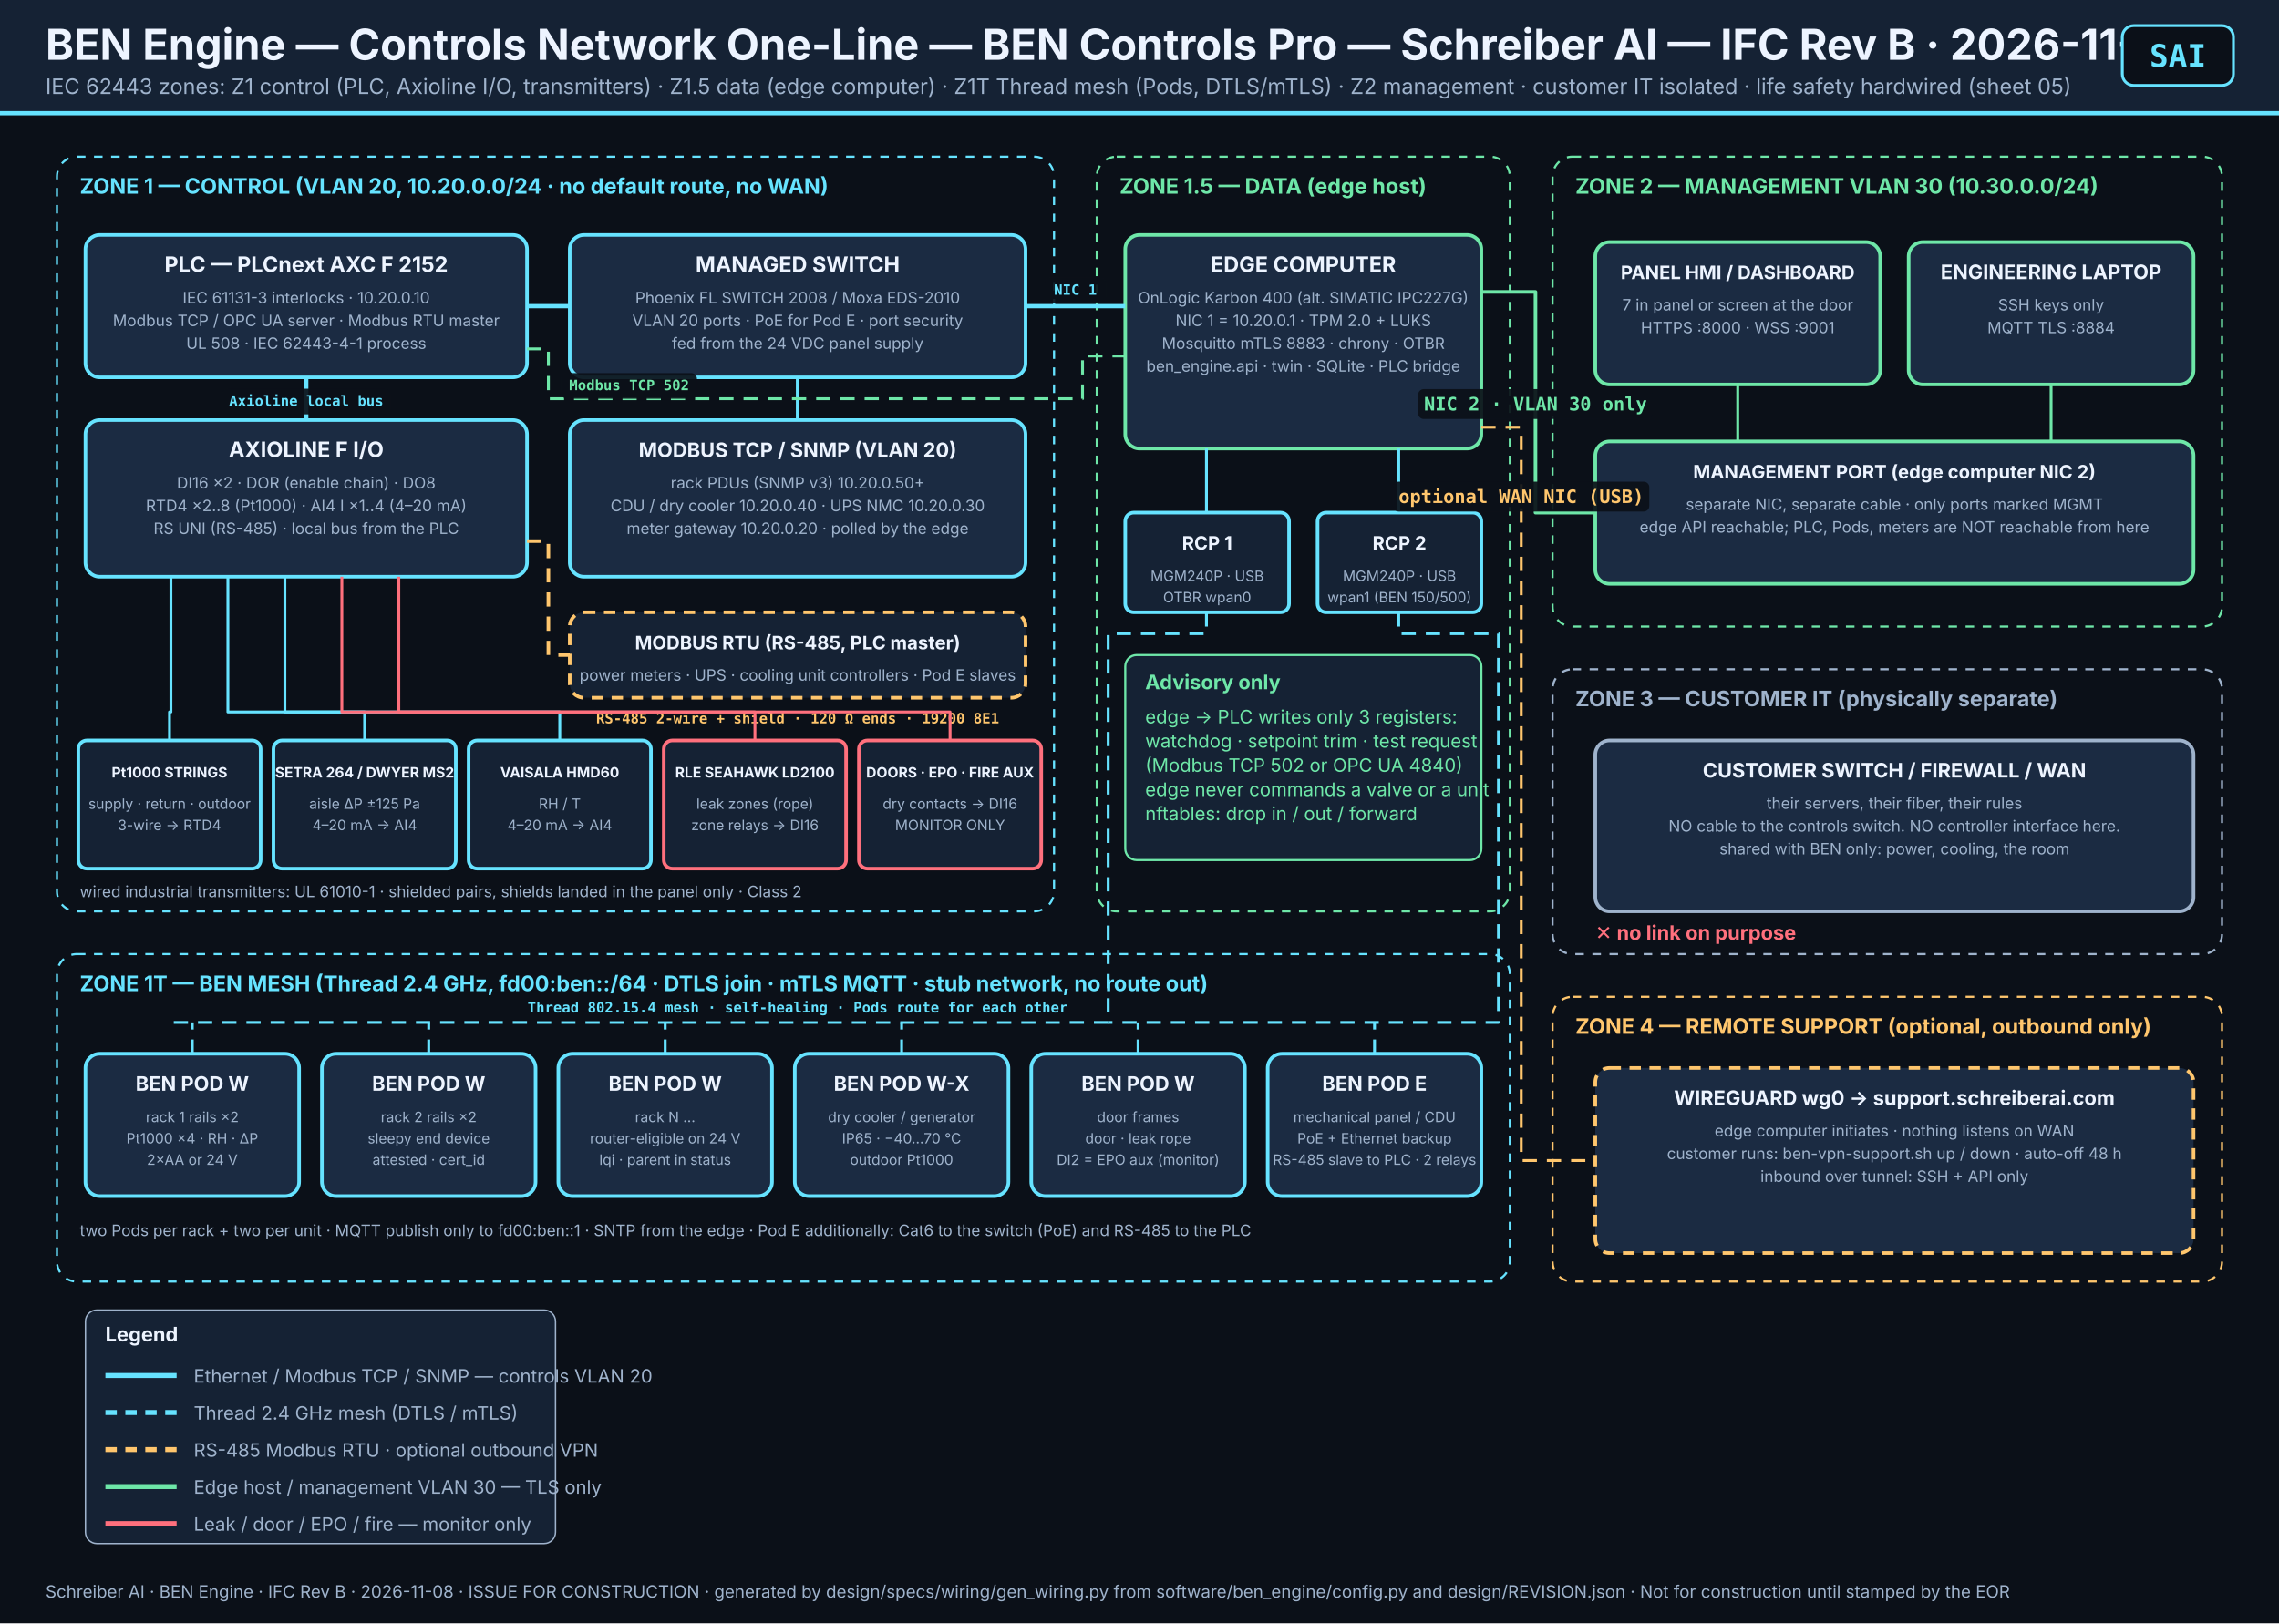
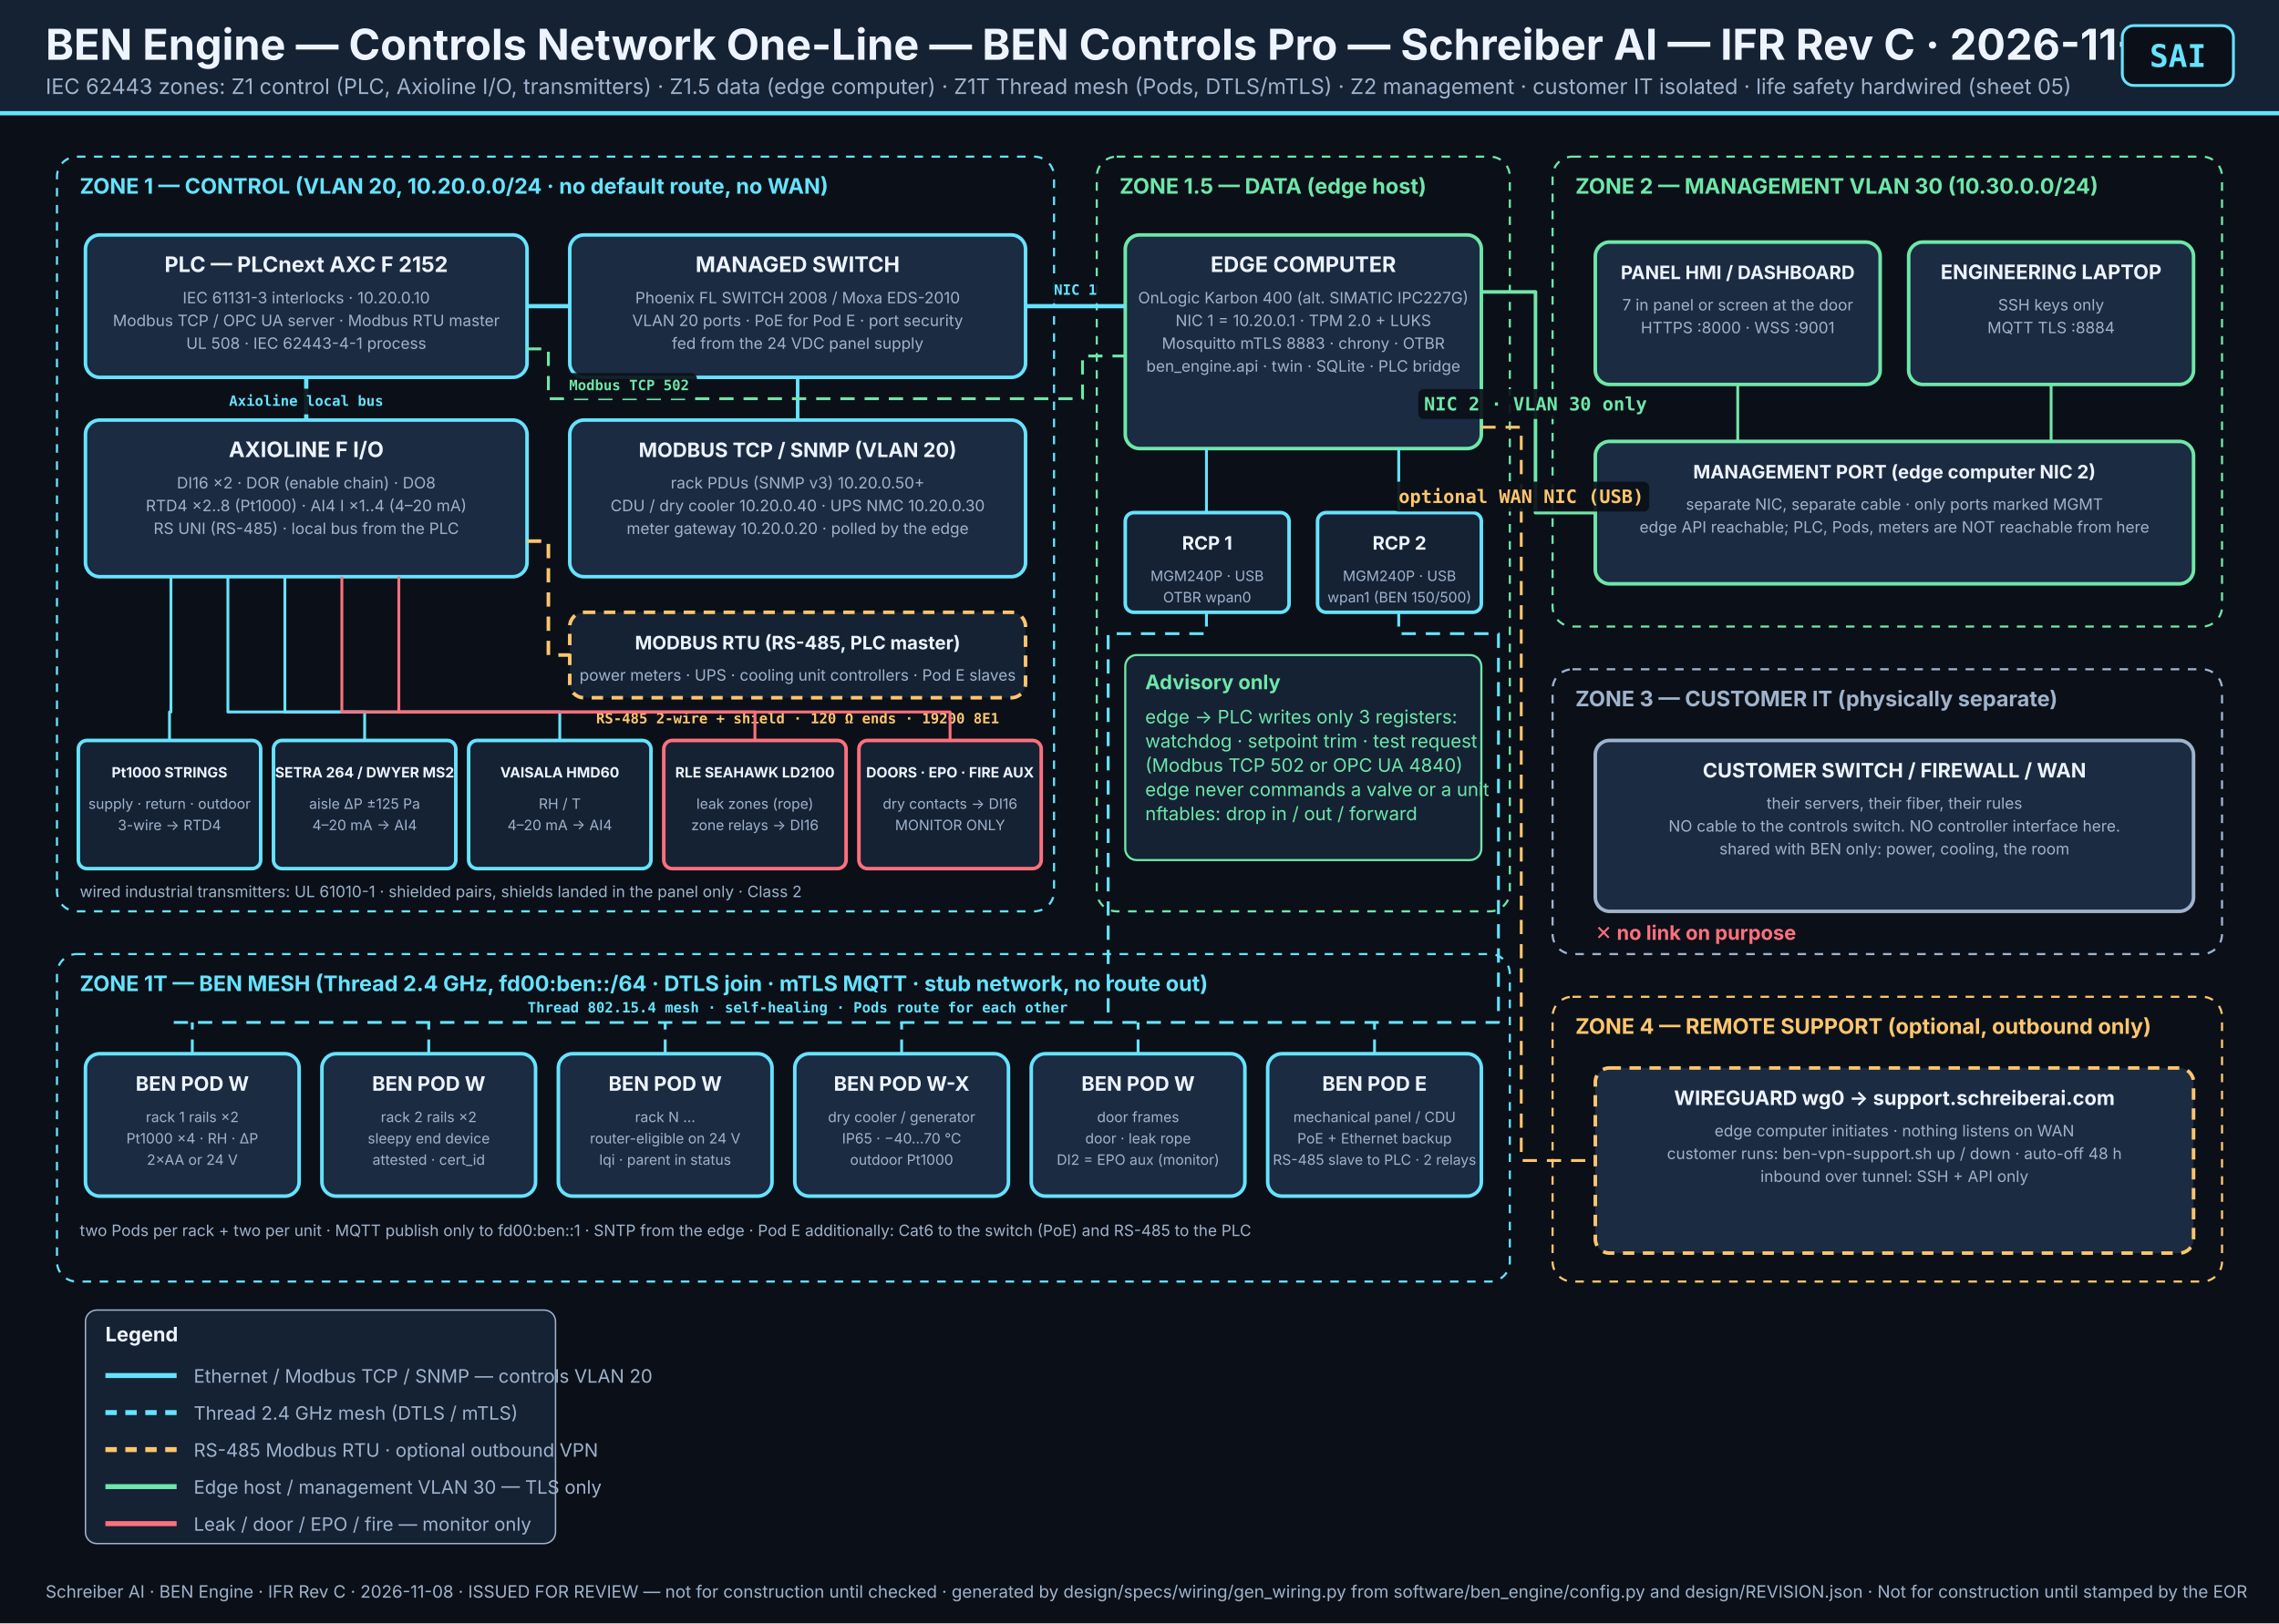
<svg xmlns="http://www.w3.org/2000/svg" viewBox="0 0 1600 1140" width="1600" height="1140" role="img" aria-label="01_controls_network_one_line.svg">
  <defs>
    <marker id="arr-66E3FF" viewBox="0 0 10 10" refX="9" refY="5" markerWidth="7" markerHeight="7" orient="auto-start-reverse">
      <path d="M0,0 L10,5 L0,10 z" fill="#66E3FF" />
    </marker>
    <marker id="arr-FFC66D" viewBox="0 0 10 10" refX="9" refY="5" markerWidth="7" markerHeight="7" orient="auto-start-reverse">
      <path d="M0,0 L10,5 L0,10 z" fill="#FFC66D" />
    </marker>
    <marker id="arr-FF707D" viewBox="0 0 10 10" refX="9" refY="5" markerWidth="7" markerHeight="7" orient="auto-start-reverse">
      <path d="M0,0 L10,5 L0,10 z" fill="#FF707D" />
    </marker>
    <marker id="arr-6EE7A8" viewBox="0 0 10 10" refX="9" refY="5" markerWidth="7" markerHeight="7" orient="auto-start-reverse">
      <path d="M0,0 L10,5 L0,10 z" fill="#6EE7A8" />
    </marker>
    <marker id="arr-9FB3CC" viewBox="0 0 10 10" refX="9" refY="5" markerWidth="7" markerHeight="7" orient="auto-start-reverse">
      <path d="M0,0 L10,5 L0,10 z" fill="#9FB3CC" />
    </marker>
  </defs>
  <rect width="1600" height="1140" fill="#0B1018" />
  <rect x="0" y="0" width="1600" height="78" fill="#152234" />
  <rect x="0" y="78" width="1600" height="3" fill="#66E3FF" />
-   <text x="32" y="42" font-family="'Inter','Segoe UI',system-ui,sans-serif" font-size="30" font-weight="700" fill="#EDF4FF" text-anchor="start">BEN Engine — Controls Network One-Line — BEN Controls Pro — Schreiber AI — IFC Rev B · 2026-11-08</text>
+   <text x="32" y="42" font-family="'Inter','Segoe UI',system-ui,sans-serif" font-size="30" font-weight="700" fill="#EDF4FF" text-anchor="start">BEN Engine — Controls Network One-Line — BEN Controls Pro — Schreiber AI — IFR Rev C · 2026-11-08</text>
  <text x="32" y="66" font-family="'Inter','Segoe UI',system-ui,sans-serif" font-size="15" font-weight="400" fill="#9FB3CC" text-anchor="start">IEC 62443 zones: Z1 control (PLC, Axioline I/O, transmitters) · Z1.5 data (edge computer) · Z1T Thread mesh (Pods, DTLS/mTLS) · Z2 management · customer IT isolated · life safety hardwired (sheet 05)</text>
  <rect x="1490" y="18" width="78" height="42" rx="8" fill="#0B1018" stroke="#66E3FF" stroke-width="2" />
  <text x="1529" y="47" font-family="'JetBrains Mono',Consolas,monospace" font-size="22" font-weight="800" fill="#66E3FF" text-anchor="middle">SAI</text>
  <rect x="40" y="110" width="700" height="530" rx="14" fill="none" stroke="#66E3FF" stroke-width="1.5" stroke-dasharray="6 6" />
  <text x="56" y="136" font-family="'Inter','Segoe UI',system-ui,sans-serif" font-size="15" font-weight="700" fill="#66E3FF" text-anchor="start">ZONE 1 — CONTROL  (VLAN 20, 10.20.0.0/24 · no default route, no WAN)</text>
  <rect x="770" y="110" width="290" height="530" rx="14" fill="none" stroke="#6EE7A8" stroke-width="1.5" stroke-dasharray="6 6" />
  <text x="786" y="136" font-family="'Inter','Segoe UI',system-ui,sans-serif" font-size="15" font-weight="700" fill="#6EE7A8" text-anchor="start">ZONE 1.5 — DATA (edge host)</text>
  <rect x="40" y="670" width="1020" height="230" rx="14" fill="none" stroke="#66E3FF" stroke-width="1.5" stroke-dasharray="6 6" />
  <text x="56" y="696" font-family="'Inter','Segoe UI',system-ui,sans-serif" font-size="15" font-weight="700" fill="#66E3FF" text-anchor="start">ZONE 1T — BEN MESH  (Thread 2.4 GHz, fd00:ben::/64 · DTLS join · mTLS MQTT · stub network, no route out)</text>
  <rect x="60" y="165" width="310" height="100" rx="10" fill="#1B2B42" stroke="#66E3FF" stroke-width="2.5" />
  <text x="215.0" y="191" font-family="'Inter','Segoe UI',system-ui,sans-serif" font-size="15" font-weight="700" fill="#EDF4FF" text-anchor="middle">PLC — PLCnext AXC F 2152</text>
  <text x="215.0" y="213" font-family="'Inter','Segoe UI',system-ui,sans-serif" font-size="11" font-weight="400" fill="#9FB3CC" text-anchor="middle">IEC 61131-3 interlocks · 10.20.0.10</text>
  <text x="215.0" y="229" font-family="'Inter','Segoe UI',system-ui,sans-serif" font-size="11" font-weight="400" fill="#9FB3CC" text-anchor="middle">Modbus TCP / OPC UA server · Modbus RTU master</text>
  <text x="215.0" y="245" font-family="'Inter','Segoe UI',system-ui,sans-serif" font-size="11" font-weight="400" fill="#9FB3CC" text-anchor="middle">UL 508 · IEC 62443-4-1 process</text>
  <rect x="60" y="295" width="310" height="110" rx="10" fill="#1B2B42" stroke="#66E3FF" stroke-width="2.5" />
  <text x="215.0" y="321" font-family="'Inter','Segoe UI',system-ui,sans-serif" font-size="15" font-weight="700" fill="#EDF4FF" text-anchor="middle">AXIOLINE F I/O</text>
  <text x="215.0" y="343" font-family="'Inter','Segoe UI',system-ui,sans-serif" font-size="11" font-weight="400" fill="#9FB3CC" text-anchor="middle">DI16 ×2 · DOR (enable chain) · DO8</text>
  <text x="215.0" y="359" font-family="'Inter','Segoe UI',system-ui,sans-serif" font-size="11" font-weight="400" fill="#9FB3CC" text-anchor="middle">RTD4 ×2..8 (Pt1000) · AI4 I ×1..4 (4–20 mA)</text>
  <text x="215.0" y="375" font-family="'Inter','Segoe UI',system-ui,sans-serif" font-size="11" font-weight="400" fill="#9FB3CC" text-anchor="middle">RS UNI (RS-485) · local bus from the PLC</text>
  <path d="M215,265 L215,295" fill="none" stroke="#66E3FF" stroke-width="3" stroke-linejoin="round" />
  <rect x="155.8" y="273.0" width="118.4" height="18" rx="4" fill="#0B1018" opacity="0.92" />
  <text x="215.0" y="285.0" font-family="'JetBrains Mono',Consolas,monospace" font-size="10" font-weight="600" fill="#66E3FF" text-anchor="middle">Axioline local bus</text>
  <rect x="400" y="165" width="320" height="100" rx="10" fill="#1B2B42" stroke="#66E3FF" stroke-width="2.5" />
  <text x="560.0" y="191" font-family="'Inter','Segoe UI',system-ui,sans-serif" font-size="15" font-weight="700" fill="#EDF4FF" text-anchor="middle">MANAGED SWITCH</text>
  <text x="560.0" y="213" font-family="'Inter','Segoe UI',system-ui,sans-serif" font-size="11" font-weight="400" fill="#9FB3CC" text-anchor="middle">Phoenix FL SWITCH 2008 / Moxa EDS-2010</text>
  <text x="560.0" y="229" font-family="'Inter','Segoe UI',system-ui,sans-serif" font-size="11" font-weight="400" fill="#9FB3CC" text-anchor="middle">VLAN 20 ports · PoE for Pod E · port security</text>
  <text x="560.0" y="245" font-family="'Inter','Segoe UI',system-ui,sans-serif" font-size="11" font-weight="400" fill="#9FB3CC" text-anchor="middle">fed from the 24 VDC panel supply</text>
  <path d="M370,215 L400,215" fill="none" stroke="#66E3FF" stroke-width="3" stroke-linejoin="round" />
  <rect x="400" y="295" width="320" height="110" rx="10" fill="#1B2B42" stroke="#66E3FF" stroke-width="2.5" />
  <text x="560.0" y="321" font-family="'Inter','Segoe UI',system-ui,sans-serif" font-size="14" font-weight="700" fill="#EDF4FF" text-anchor="middle">MODBUS TCP / SNMP (VLAN 20)</text>
  <text x="560.0" y="343" font-family="'Inter','Segoe UI',system-ui,sans-serif" font-size="11" font-weight="400" fill="#9FB3CC" text-anchor="middle">rack PDUs (SNMP v3) 10.20.0.50+</text>
  <text x="560.0" y="359" font-family="'Inter','Segoe UI',system-ui,sans-serif" font-size="11" font-weight="400" fill="#9FB3CC" text-anchor="middle">CDU / dry cooler 10.20.0.40 · UPS NMC 10.20.0.30</text>
  <text x="560.0" y="375" font-family="'Inter','Segoe UI',system-ui,sans-serif" font-size="11" font-weight="400" fill="#9FB3CC" text-anchor="middle">meter gateway 10.20.0.20 · polled by the edge</text>
  <path d="M560,265 L560,295" fill="none" stroke="#66E3FF" stroke-width="2.5" stroke-linejoin="round" />
  <rect x="400" y="430" width="320" height="60" rx="10" fill="#152234" stroke="#FFC66D" stroke-width="2.5" stroke-dasharray="8 6" />
  <text x="560.0" y="456" font-family="'Inter','Segoe UI',system-ui,sans-serif" font-size="13" font-weight="700" fill="#EDF4FF" text-anchor="middle">MODBUS RTU (RS-485, PLC master)</text>
  <text x="560.0" y="478" font-family="'Inter','Segoe UI',system-ui,sans-serif" font-size="11" font-weight="400" fill="#9FB3CC" text-anchor="middle">power meters · UPS · cooling unit controllers · Pod E slaves</text>
  <path d="M370,380 L385,380 L385,460 L400,460" fill="none" stroke="#FFC66D" stroke-width="2.5" stroke-linejoin="round" stroke-dasharray="10 7" />
  <rect x="416.7" y="496" width="286.6" height="18" rx="4" fill="#0B1018" opacity="0.92" />
  <text x="560" y="508" font-family="'JetBrains Mono',Consolas,monospace" font-size="10" font-weight="600" fill="#FFC66D" text-anchor="middle">RS-485 2-wire + shield · 120 Ω ends · 19200 8E1</text>
  <rect x="55" y="520" width="128" height="90" rx="6" fill="#152234" stroke="#66E3FF" stroke-width="2.5" />
  <text x="119.0" y="546" font-family="'Inter','Segoe UI',system-ui,sans-serif" font-size="10" font-weight="700" fill="#EDF4FF" text-anchor="middle">Pt1000 STRINGS</text>
  <text x="119.0" y="568" font-family="'Inter','Segoe UI',system-ui,sans-serif" font-size="10" font-weight="400" fill="#9FB3CC" text-anchor="middle">supply · return · outdoor</text>
  <text x="119.0" y="583" font-family="'Inter','Segoe UI',system-ui,sans-serif" font-size="10" font-weight="400" fill="#9FB3CC" text-anchor="middle">3-wire → RTD4</text>
  <path d="M119,520 L119,500 L120,500 L120,405" fill="none" stroke="#66E3FF" stroke-width="2" stroke-linejoin="round" />
  <rect x="192" y="520" width="128" height="90" rx="6" fill="#152234" stroke="#66E3FF" stroke-width="2.5" />
  <text x="256.0" y="546" font-family="'Inter','Segoe UI',system-ui,sans-serif" font-size="10" font-weight="700" fill="#EDF4FF" text-anchor="middle">SETRA 264 / DWYER MS2</text>
  <text x="256.0" y="568" font-family="'Inter','Segoe UI',system-ui,sans-serif" font-size="10" font-weight="400" fill="#9FB3CC" text-anchor="middle">aisle ΔP ±125 Pa</text>
  <text x="256.0" y="583" font-family="'Inter','Segoe UI',system-ui,sans-serif" font-size="10" font-weight="400" fill="#9FB3CC" text-anchor="middle">4–20 mA → AI4</text>
  <path d="M256,520 L256,500 L160,500 L160,405" fill="none" stroke="#66E3FF" stroke-width="2" stroke-linejoin="round" />
  <rect x="329" y="520" width="128" height="90" rx="6" fill="#152234" stroke="#66E3FF" stroke-width="2.5" />
  <text x="393.0" y="546" font-family="'Inter','Segoe UI',system-ui,sans-serif" font-size="10" font-weight="700" fill="#EDF4FF" text-anchor="middle">VAISALA HMD60</text>
  <text x="393.0" y="568" font-family="'Inter','Segoe UI',system-ui,sans-serif" font-size="10" font-weight="400" fill="#9FB3CC" text-anchor="middle">RH / T</text>
  <text x="393.0" y="583" font-family="'Inter','Segoe UI',system-ui,sans-serif" font-size="10" font-weight="400" fill="#9FB3CC" text-anchor="middle">4–20 mA → AI4</text>
  <path d="M393,520 L393,500 L200,500 L200,405" fill="none" stroke="#66E3FF" stroke-width="2" stroke-linejoin="round" />
  <rect x="466" y="520" width="128" height="90" rx="6" fill="#152234" stroke="#FF707D" stroke-width="2.5" />
  <text x="530.0" y="546" font-family="'Inter','Segoe UI',system-ui,sans-serif" font-size="10" font-weight="700" fill="#EDF4FF" text-anchor="middle">RLE SEAHAWK LD2100</text>
  <text x="530.0" y="568" font-family="'Inter','Segoe UI',system-ui,sans-serif" font-size="10" font-weight="400" fill="#9FB3CC" text-anchor="middle">leak zones (rope)</text>
  <text x="530.0" y="583" font-family="'Inter','Segoe UI',system-ui,sans-serif" font-size="10" font-weight="400" fill="#9FB3CC" text-anchor="middle">zone relays → DI16</text>
  <path d="M530,520 L530,500 L240,500 L240,405" fill="none" stroke="#FF707D" stroke-width="2" stroke-linejoin="round" />
  <rect x="603" y="520" width="128" height="90" rx="6" fill="#152234" stroke="#FF707D" stroke-width="2.5" />
  <text x="667.0" y="546" font-family="'Inter','Segoe UI',system-ui,sans-serif" font-size="10" font-weight="700" fill="#EDF4FF" text-anchor="middle">DOORS · EPO · FIRE AUX</text>
  <text x="667.0" y="568" font-family="'Inter','Segoe UI',system-ui,sans-serif" font-size="10" font-weight="400" fill="#9FB3CC" text-anchor="middle">dry contacts → DI16</text>
  <text x="667.0" y="583" font-family="'Inter','Segoe UI',system-ui,sans-serif" font-size="10" font-weight="400" fill="#9FB3CC" text-anchor="middle">MONITOR ONLY</text>
  <path d="M667,520 L667,500 L280,500 L280,405" fill="none" stroke="#FF707D" stroke-width="2" stroke-linejoin="round" />
  <text x="56" y="630" font-family="'Inter','Segoe UI',system-ui,sans-serif" font-size="11" font-weight="400" fill="#9FB3CC" text-anchor="start">wired industrial transmitters: UL 61010-1 · shielded pairs, shields landed in the panel only · Class 2</text>
  <rect x="790" y="165" width="250" height="150" rx="10" fill="#1B2B42" stroke="#6EE7A8" stroke-width="2.5" />
  <text x="915.0" y="191" font-family="'Inter','Segoe UI',system-ui,sans-serif" font-size="15" font-weight="700" fill="#EDF4FF" text-anchor="middle">EDGE COMPUTER</text>
  <text x="915.0" y="213" font-family="'Inter','Segoe UI',system-ui,sans-serif" font-size="11" font-weight="400" fill="#9FB3CC" text-anchor="middle">OnLogic Karbon 400 (alt. SIMATIC IPC227G)</text>
  <text x="915.0" y="229" font-family="'Inter','Segoe UI',system-ui,sans-serif" font-size="11" font-weight="400" fill="#9FB3CC" text-anchor="middle">NIC 1 = 10.20.0.1 · TPM 2.0 + LUKS</text>
  <text x="915.0" y="245" font-family="'Inter','Segoe UI',system-ui,sans-serif" font-size="11" font-weight="400" fill="#9FB3CC" text-anchor="middle">Mosquitto mTLS 8883 · chrony · OTBR</text>
  <text x="915.0" y="261" font-family="'Inter','Segoe UI',system-ui,sans-serif" font-size="11" font-weight="400" fill="#9FB3CC" text-anchor="middle">ben_engine.api · twin · SQLite · PLC bridge</text>
  <path d="M720,215 L790,215" fill="none" stroke="#66E3FF" stroke-width="3" stroke-linejoin="round" />
  <rect x="733.5" y="195.0" width="43.0" height="18" rx="4" fill="#0B1018" opacity="0.92" />
  <text x="755.0" y="207.0" font-family="'JetBrains Mono',Consolas,monospace" font-size="10" font-weight="600" fill="#66E3FF" text-anchor="middle">NIC 1</text>
  <path d="M370,245 L385,245 L385,280 L760,280 L760,250 L790,250" fill="none" stroke="#6EE7A8" stroke-width="2" stroke-linejoin="round" stroke-dasharray="10 7" />
  <rect x="394.1" y="262.0" width="95.2" height="18" rx="4" fill="#0B1018" opacity="0.92" />
  <text x="441.7" y="274.0" font-family="'JetBrains Mono',Consolas,monospace" font-size="10" font-weight="600" fill="#6EE7A8" text-anchor="middle">Modbus TCP 502</text>
  <rect x="790" y="360" width="115" height="70" rx="6" fill="#152234" stroke="#66E3FF" stroke-width="2.5" />
  <text x="847.5" y="386" font-family="'Inter','Segoe UI',system-ui,sans-serif" font-size="13" font-weight="700" fill="#EDF4FF" text-anchor="middle">RCP 1</text>
  <text x="847.5" y="408" font-family="'Inter','Segoe UI',system-ui,sans-serif" font-size="10" font-weight="400" fill="#9FB3CC" text-anchor="middle">MGM240P · USB</text>
  <text x="847.5" y="423" font-family="'Inter','Segoe UI',system-ui,sans-serif" font-size="10" font-weight="400" fill="#9FB3CC" text-anchor="middle">OTBR wpan0</text>
  <rect x="925" y="360" width="115" height="70" rx="6" fill="#152234" stroke="#66E3FF" stroke-width="2.5" />
  <text x="982.5" y="386" font-family="'Inter','Segoe UI',system-ui,sans-serif" font-size="13" font-weight="700" fill="#EDF4FF" text-anchor="middle">RCP 2</text>
  <text x="982.5" y="408" font-family="'Inter','Segoe UI',system-ui,sans-serif" font-size="10" font-weight="400" fill="#9FB3CC" text-anchor="middle">MGM240P · USB</text>
  <text x="982.5" y="423" font-family="'Inter','Segoe UI',system-ui,sans-serif" font-size="10" font-weight="400" fill="#9FB3CC" text-anchor="middle">wpan1 (BEN 150/500)</text>
  <path d="M847,315 L847,360" fill="none" stroke="#66E3FF" stroke-width="2" stroke-linejoin="round" />
  <path d="M982,315 L982,360" fill="none" stroke="#66E3FF" stroke-width="2" stroke-linejoin="round" />
  <rect x="790" y="460" width="250" height="144" rx="8" fill="#152234" stroke="#6EE7A8" stroke-width="1.5" />
  <text x="804" y="484" font-family="'Inter','Segoe UI',system-ui,sans-serif" font-size="14" font-weight="700" fill="#6EE7A8" text-anchor="start">Advisory only</text>
  <text x="804" y="508" font-family="'Inter','Segoe UI',system-ui,sans-serif" font-size="13" font-weight="400" fill="#6EE7A8" text-anchor="start">edge → PLC writes only 3 registers:</text>
  <text x="804" y="525" font-family="'Inter','Segoe UI',system-ui,sans-serif" font-size="13" font-weight="400" fill="#6EE7A8" text-anchor="start">watchdog · setpoint trim · test request</text>
  <text x="804" y="542" font-family="'Inter','Segoe UI',system-ui,sans-serif" font-size="13" font-weight="400" fill="#6EE7A8" text-anchor="start">(Modbus TCP 502 or OPC UA 4840)</text>
  <text x="804" y="559" font-family="'Inter','Segoe UI',system-ui,sans-serif" font-size="13" font-weight="400" fill="#6EE7A8" text-anchor="start">edge never commands a valve or a unit</text>
  <text x="804" y="576" font-family="'Inter','Segoe UI',system-ui,sans-serif" font-size="13" font-weight="400" fill="#6EE7A8" text-anchor="start">nftables: drop in / out / forward</text>
  <path d="M847,430 L847,445 L778,445 L778,718 L120,718" fill="none" stroke="#66E3FF" stroke-width="2" stroke-linejoin="round" stroke-dasharray="10 7" />
  <path d="M982,430 L982,445 L1052,445 L1052,718 L778,718" fill="none" stroke="#66E3FF" stroke-width="2" stroke-linejoin="round" stroke-dasharray="10 7" />
  <rect x="370.3" y="699" width="379.4" height="18" rx="4" fill="#0B1018" opacity="0.92" />
  <text x="560" y="711" font-family="'JetBrains Mono',Consolas,monospace" font-size="10" font-weight="600" fill="#66E3FF" text-anchor="middle">Thread 802.15.4 mesh · self-healing · Pods route for each other</text>
  <rect x="60" y="740" width="150" height="100" rx="10" fill="#1B2B42" stroke="#66E3FF" stroke-width="2.5" />
  <text x="135.0" y="766" font-family="'Inter','Segoe UI',system-ui,sans-serif" font-size="14" font-weight="700" fill="#EDF4FF" text-anchor="middle">BEN POD W</text>
  <text x="135.0" y="788" font-family="'Inter','Segoe UI',system-ui,sans-serif" font-size="10" font-weight="400" fill="#9FB3CC" text-anchor="middle">rack 1 rails ×2</text>
  <text x="135.0" y="803" font-family="'Inter','Segoe UI',system-ui,sans-serif" font-size="10" font-weight="400" fill="#9FB3CC" text-anchor="middle">Pt1000 ×4 · RH · ΔP</text>
  <text x="135.0" y="818" font-family="'Inter','Segoe UI',system-ui,sans-serif" font-size="10" font-weight="400" fill="#9FB3CC" text-anchor="middle">2×AA or 24 V</text>
  <path d="M135,740 L135,718" fill="none" stroke="#66E3FF" stroke-width="2" stroke-linejoin="round" stroke-dasharray="10 7" />
  <rect x="226" y="740" width="150" height="100" rx="10" fill="#1B2B42" stroke="#66E3FF" stroke-width="2.5" />
  <text x="301.0" y="766" font-family="'Inter','Segoe UI',system-ui,sans-serif" font-size="14" font-weight="700" fill="#EDF4FF" text-anchor="middle">BEN POD W</text>
  <text x="301.0" y="788" font-family="'Inter','Segoe UI',system-ui,sans-serif" font-size="10" font-weight="400" fill="#9FB3CC" text-anchor="middle">rack 2 rails ×2</text>
  <text x="301.0" y="803" font-family="'Inter','Segoe UI',system-ui,sans-serif" font-size="10" font-weight="400" fill="#9FB3CC" text-anchor="middle">sleepy end device</text>
  <text x="301.0" y="818" font-family="'Inter','Segoe UI',system-ui,sans-serif" font-size="10" font-weight="400" fill="#9FB3CC" text-anchor="middle">attested · cert_id</text>
  <path d="M301,740 L301,718" fill="none" stroke="#66E3FF" stroke-width="2" stroke-linejoin="round" stroke-dasharray="10 7" />
  <rect x="392" y="740" width="150" height="100" rx="10" fill="#1B2B42" stroke="#66E3FF" stroke-width="2.5" />
  <text x="467.0" y="766" font-family="'Inter','Segoe UI',system-ui,sans-serif" font-size="14" font-weight="700" fill="#EDF4FF" text-anchor="middle">BEN POD W</text>
  <text x="467.0" y="788" font-family="'Inter','Segoe UI',system-ui,sans-serif" font-size="10" font-weight="400" fill="#9FB3CC" text-anchor="middle">rack N …</text>
  <text x="467.0" y="803" font-family="'Inter','Segoe UI',system-ui,sans-serif" font-size="10" font-weight="400" fill="#9FB3CC" text-anchor="middle">router-eligible on 24 V</text>
  <text x="467.0" y="818" font-family="'Inter','Segoe UI',system-ui,sans-serif" font-size="10" font-weight="400" fill="#9FB3CC" text-anchor="middle">lqi · parent in status</text>
  <path d="M467,740 L467,718" fill="none" stroke="#66E3FF" stroke-width="2" stroke-linejoin="round" stroke-dasharray="10 7" />
  <rect x="558" y="740" width="150" height="100" rx="10" fill="#1B2B42" stroke="#66E3FF" stroke-width="2.5" />
  <text x="633.0" y="766" font-family="'Inter','Segoe UI',system-ui,sans-serif" font-size="14" font-weight="700" fill="#EDF4FF" text-anchor="middle">BEN POD W-X</text>
  <text x="633.0" y="788" font-family="'Inter','Segoe UI',system-ui,sans-serif" font-size="10" font-weight="400" fill="#9FB3CC" text-anchor="middle">dry cooler / generator</text>
  <text x="633.0" y="803" font-family="'Inter','Segoe UI',system-ui,sans-serif" font-size="10" font-weight="400" fill="#9FB3CC" text-anchor="middle">IP65 · −40…70 °C</text>
  <text x="633.0" y="818" font-family="'Inter','Segoe UI',system-ui,sans-serif" font-size="10" font-weight="400" fill="#9FB3CC" text-anchor="middle">outdoor Pt1000</text>
  <path d="M633,740 L633,718" fill="none" stroke="#66E3FF" stroke-width="2" stroke-linejoin="round" stroke-dasharray="10 7" />
  <rect x="724" y="740" width="150" height="100" rx="10" fill="#1B2B42" stroke="#66E3FF" stroke-width="2.5" />
  <text x="799.0" y="766" font-family="'Inter','Segoe UI',system-ui,sans-serif" font-size="14" font-weight="700" fill="#EDF4FF" text-anchor="middle">BEN POD W</text>
  <text x="799.0" y="788" font-family="'Inter','Segoe UI',system-ui,sans-serif" font-size="10" font-weight="400" fill="#9FB3CC" text-anchor="middle">door frames</text>
  <text x="799.0" y="803" font-family="'Inter','Segoe UI',system-ui,sans-serif" font-size="10" font-weight="400" fill="#9FB3CC" text-anchor="middle">door · leak rope</text>
  <text x="799.0" y="818" font-family="'Inter','Segoe UI',system-ui,sans-serif" font-size="10" font-weight="400" fill="#9FB3CC" text-anchor="middle">DI2 = EPO aux (monitor)</text>
  <path d="M799,740 L799,718" fill="none" stroke="#66E3FF" stroke-width="2" stroke-linejoin="round" stroke-dasharray="10 7" />
  <rect x="890" y="740" width="150" height="100" rx="10" fill="#1B2B42" stroke="#66E3FF" stroke-width="2.5" />
  <text x="965.0" y="766" font-family="'Inter','Segoe UI',system-ui,sans-serif" font-size="14" font-weight="700" fill="#EDF4FF" text-anchor="middle">BEN POD E</text>
  <text x="965.0" y="788" font-family="'Inter','Segoe UI',system-ui,sans-serif" font-size="10" font-weight="400" fill="#9FB3CC" text-anchor="middle">mechanical panel / CDU</text>
  <text x="965.0" y="803" font-family="'Inter','Segoe UI',system-ui,sans-serif" font-size="10" font-weight="400" fill="#9FB3CC" text-anchor="middle">PoE + Ethernet backup</text>
  <text x="965.0" y="818" font-family="'Inter','Segoe UI',system-ui,sans-serif" font-size="10" font-weight="400" fill="#9FB3CC" text-anchor="middle">RS-485 slave to PLC · 2 relays</text>
  <path d="M965,740 L965,718" fill="none" stroke="#66E3FF" stroke-width="2" stroke-linejoin="round" stroke-dasharray="10 7" />
  <text x="56" y="868" font-family="'Inter','Segoe UI',system-ui,sans-serif" font-size="11" font-weight="400" fill="#9FB3CC" text-anchor="start">two Pods per rack + two per unit · MQTT publish only to fd00:ben::1 · SNTP from the edge · Pod E additionally: Cat6 to the switch (PoE) and RS-485 to the PLC</text>
  <rect x="1090" y="110" width="470" height="330" rx="14" fill="none" stroke="#6EE7A8" stroke-width="1.5" stroke-dasharray="6 6" />
  <text x="1106" y="136" font-family="'Inter','Segoe UI',system-ui,sans-serif" font-size="15" font-weight="700" fill="#6EE7A8" text-anchor="start">ZONE 2 — MANAGEMENT VLAN 30  (10.30.0.0/24)</text>
  <rect x="1090" y="470" width="470" height="200" rx="14" fill="none" stroke="#9FB3CC" stroke-width="1.5" stroke-dasharray="6 6" />
  <text x="1106" y="496" font-family="'Inter','Segoe UI',system-ui,sans-serif" font-size="15" font-weight="700" fill="#9FB3CC" text-anchor="start">ZONE 3 — CUSTOMER IT  (physically separate)</text>
  <rect x="1090" y="700" width="470" height="200" rx="14" fill="none" stroke="#FFC66D" stroke-width="1.5" stroke-dasharray="6 6" />
  <text x="1106" y="726" font-family="'Inter','Segoe UI',system-ui,sans-serif" font-size="15" font-weight="700" fill="#FFC66D" text-anchor="start">ZONE 4 — REMOTE SUPPORT (optional, outbound only)</text>
  <rect x="1120" y="170" width="200" height="100" rx="10" fill="#1B2B42" stroke="#6EE7A8" stroke-width="2.5" />
  <text x="1220.0" y="196" font-family="'Inter','Segoe UI',system-ui,sans-serif" font-size="13" font-weight="700" fill="#EDF4FF" text-anchor="middle">PANEL HMI / DASHBOARD</text>
  <text x="1220.0" y="218" font-family="'Inter','Segoe UI',system-ui,sans-serif" font-size="11" font-weight="400" fill="#9FB3CC" text-anchor="middle">7 in panel or screen at the door</text>
  <text x="1220.0" y="234" font-family="'Inter','Segoe UI',system-ui,sans-serif" font-size="11" font-weight="400" fill="#9FB3CC" text-anchor="middle">HTTPS :8000 · WSS :9001</text>
  <rect x="1340" y="170" width="200" height="100" rx="10" fill="#1B2B42" stroke="#6EE7A8" stroke-width="2.5" />
  <text x="1440.0" y="196" font-family="'Inter','Segoe UI',system-ui,sans-serif" font-size="14" font-weight="700" fill="#EDF4FF" text-anchor="middle">ENGINEERING LAPTOP</text>
  <text x="1440.0" y="218" font-family="'Inter','Segoe UI',system-ui,sans-serif" font-size="11" font-weight="400" fill="#9FB3CC" text-anchor="middle">SSH keys only</text>
  <text x="1440.0" y="234" font-family="'Inter','Segoe UI',system-ui,sans-serif" font-size="11" font-weight="400" fill="#9FB3CC" text-anchor="middle">MQTT TLS :8884</text>
  <rect x="1120" y="310" width="420" height="100" rx="10" fill="#1B2B42" stroke="#6EE7A8" stroke-width="2.5" />
  <text x="1330.0" y="336" font-family="'Inter','Segoe UI',system-ui,sans-serif" font-size="13" font-weight="700" fill="#EDF4FF" text-anchor="middle">MANAGEMENT PORT (edge computer NIC 2)</text>
  <text x="1330.0" y="358" font-family="'Inter','Segoe UI',system-ui,sans-serif" font-size="11" font-weight="400" fill="#9FB3CC" text-anchor="middle">separate NIC, separate cable · only ports marked MGMT</text>
  <text x="1330.0" y="374" font-family="'Inter','Segoe UI',system-ui,sans-serif" font-size="11" font-weight="400" fill="#9FB3CC" text-anchor="middle">edge API reachable; PLC, Pods, meters are NOT reachable from here</text>
  <path d="M1040,205 L1078,205 L1078,360 L1120,360" fill="none" stroke="#6EE7A8" stroke-width="2.5" stroke-linejoin="round" />
  <rect x="995.6" y="273.25" width="164.8" height="21" rx="4" fill="#0B1018" opacity="0.92" />
  <text x="1078.0" y="288.25" font-family="'JetBrains Mono',Consolas,monospace" font-size="13" font-weight="600" fill="#6EE7A8" text-anchor="middle">NIC 2 · VLAN 30 only</text>
  <path d="M1220,310 L1220,270" fill="none" stroke="#6EE7A8" stroke-width="2" stroke-linejoin="round" />
  <path d="M1440,310 L1440,270" fill="none" stroke="#6EE7A8" stroke-width="2" stroke-linejoin="round" />
  <rect x="1120" y="520" width="420" height="120" rx="10" fill="#1B2B42" stroke="#9FB3CC" stroke-width="2.5" />
  <text x="1330.0" y="546" font-family="'Inter','Segoe UI',system-ui,sans-serif" font-size="14" font-weight="700" fill="#EDF4FF" text-anchor="middle">CUSTOMER SWITCH / FIREWALL / WAN</text>
  <text x="1330.0" y="568" font-family="'Inter','Segoe UI',system-ui,sans-serif" font-size="11" font-weight="400" fill="#9FB3CC" text-anchor="middle">their servers, their fiber, their rules</text>
  <text x="1330.0" y="584" font-family="'Inter','Segoe UI',system-ui,sans-serif" font-size="11" font-weight="400" fill="#9FB3CC" text-anchor="middle">NO cable to the controls switch. NO controller interface here.</text>
  <text x="1330.0" y="600" font-family="'Inter','Segoe UI',system-ui,sans-serif" font-size="11" font-weight="400" fill="#9FB3CC" text-anchor="middle">shared with BEN only: power, cooling, the room</text>
  <text x="1120" y="660" font-family="'Inter','Segoe UI',system-ui,sans-serif" font-size="14" font-weight="700" fill="#FF707D" text-anchor="start">✕  no link on purpose</text>
  <rect x="1120" y="750" width="420" height="130" rx="10" fill="#1B2B42" stroke="#FFC66D" stroke-width="2.5" stroke-dasharray="8 6" />
  <text x="1330.0" y="776" font-family="'Inter','Segoe UI',system-ui,sans-serif" font-size="14" font-weight="700" fill="#EDF4FF" text-anchor="middle">WIREGUARD wg0 → support.schreiberai.com</text>
  <text x="1330.0" y="798" font-family="'Inter','Segoe UI',system-ui,sans-serif" font-size="11" font-weight="400" fill="#9FB3CC" text-anchor="middle">edge computer initiates · nothing listens on WAN</text>
  <text x="1330.0" y="814" font-family="'Inter','Segoe UI',system-ui,sans-serif" font-size="11" font-weight="400" fill="#9FB3CC" text-anchor="middle">customer runs: ben-vpn-support.sh up / down · auto-off 48 h</text>
  <text x="1330.0" y="830" font-family="'Inter','Segoe UI',system-ui,sans-serif" font-size="11" font-weight="400" fill="#9FB3CC" text-anchor="middle">inbound over tunnel: SSH + API only</text>
  <path d="M1040,300 L1068,300 L1068,815 L1120,815" fill="none" stroke="#FFC66D" stroke-width="2" stroke-linejoin="round" stroke-dasharray="10 7" />
  <rect x="978.06" y="338.25" width="179.88" height="21" rx="4" fill="#0B1018" opacity="0.92" />
  <text x="1068.0" y="353.25" font-family="'JetBrains Mono',Consolas,monospace" font-size="13" font-weight="600" fill="#FFC66D" text-anchor="middle">optional WAN NIC (USB)</text>
  <rect x="60" y="920" width="330" height="164" rx="8" fill="#152234" stroke="#9FB3CC" stroke-width="1" />
  <text x="74" y="942" font-family="'Inter','Segoe UI',system-ui,sans-serif" font-size="14" font-weight="700" fill="#EDF4FF" text-anchor="start">Legend</text>
  <line x1="74" y1="966" x2="124" y2="966" stroke="#66E3FF" stroke-width="3.5" />
  <text x="136" y="971" font-family="'Inter','Segoe UI',system-ui,sans-serif" font-size="13" font-weight="400" fill="#9FB3CC" text-anchor="start">Ethernet / Modbus TCP / SNMP — controls VLAN 20</text>
  <line x1="74" y1="992" x2="124" y2="992" stroke="#66E3FF" stroke-width="3.5" stroke-dasharray="8 6" />
  <text x="136" y="997" font-family="'Inter','Segoe UI',system-ui,sans-serif" font-size="13" font-weight="400" fill="#9FB3CC" text-anchor="start">Thread 2.4 GHz mesh (DTLS / mTLS)</text>
  <line x1="74" y1="1018" x2="124" y2="1018" stroke="#FFC66D" stroke-width="3.5" stroke-dasharray="8 6" />
  <text x="136" y="1023" font-family="'Inter','Segoe UI',system-ui,sans-serif" font-size="13" font-weight="400" fill="#9FB3CC" text-anchor="start">RS-485 Modbus RTU · optional outbound VPN</text>
  <line x1="74" y1="1044" x2="124" y2="1044" stroke="#6EE7A8" stroke-width="3.5" />
  <text x="136" y="1049" font-family="'Inter','Segoe UI',system-ui,sans-serif" font-size="13" font-weight="400" fill="#9FB3CC" text-anchor="start">Edge host / management VLAN 30 — TLS only</text>
  <line x1="74" y1="1070" x2="124" y2="1070" stroke="#FF707D" stroke-width="3.5" />
  <text x="136" y="1075" font-family="'Inter','Segoe UI',system-ui,sans-serif" font-size="13" font-weight="400" fill="#9FB3CC" text-anchor="start">Leak / door / EPO / fire — monitor only</text>
-   <text x="32" y="1122" font-family="'Inter','Segoe UI',system-ui,sans-serif" font-size="12" fill="#9FB3CC">Schreiber AI · BEN Engine · IFC Rev B · 2026-11-08 · ISSUE FOR CONSTRUCTION · generated by design/specs/wiring/gen_wiring.py from software/ben_engine/config.py and design/REVISION.json · Not for construction until stamped by the EOR</text>
+   <text x="32" y="1122" font-family="'Inter','Segoe UI',system-ui,sans-serif" font-size="12" fill="#9FB3CC">Schreiber AI · BEN Engine · IFR Rev C · 2026-11-08 · ISSUED FOR REVIEW — not for construction until checked · generated by design/specs/wiring/gen_wiring.py from software/ben_engine/config.py and design/REVISION.json · Not for construction until stamped by the EOR</text>
</svg>
